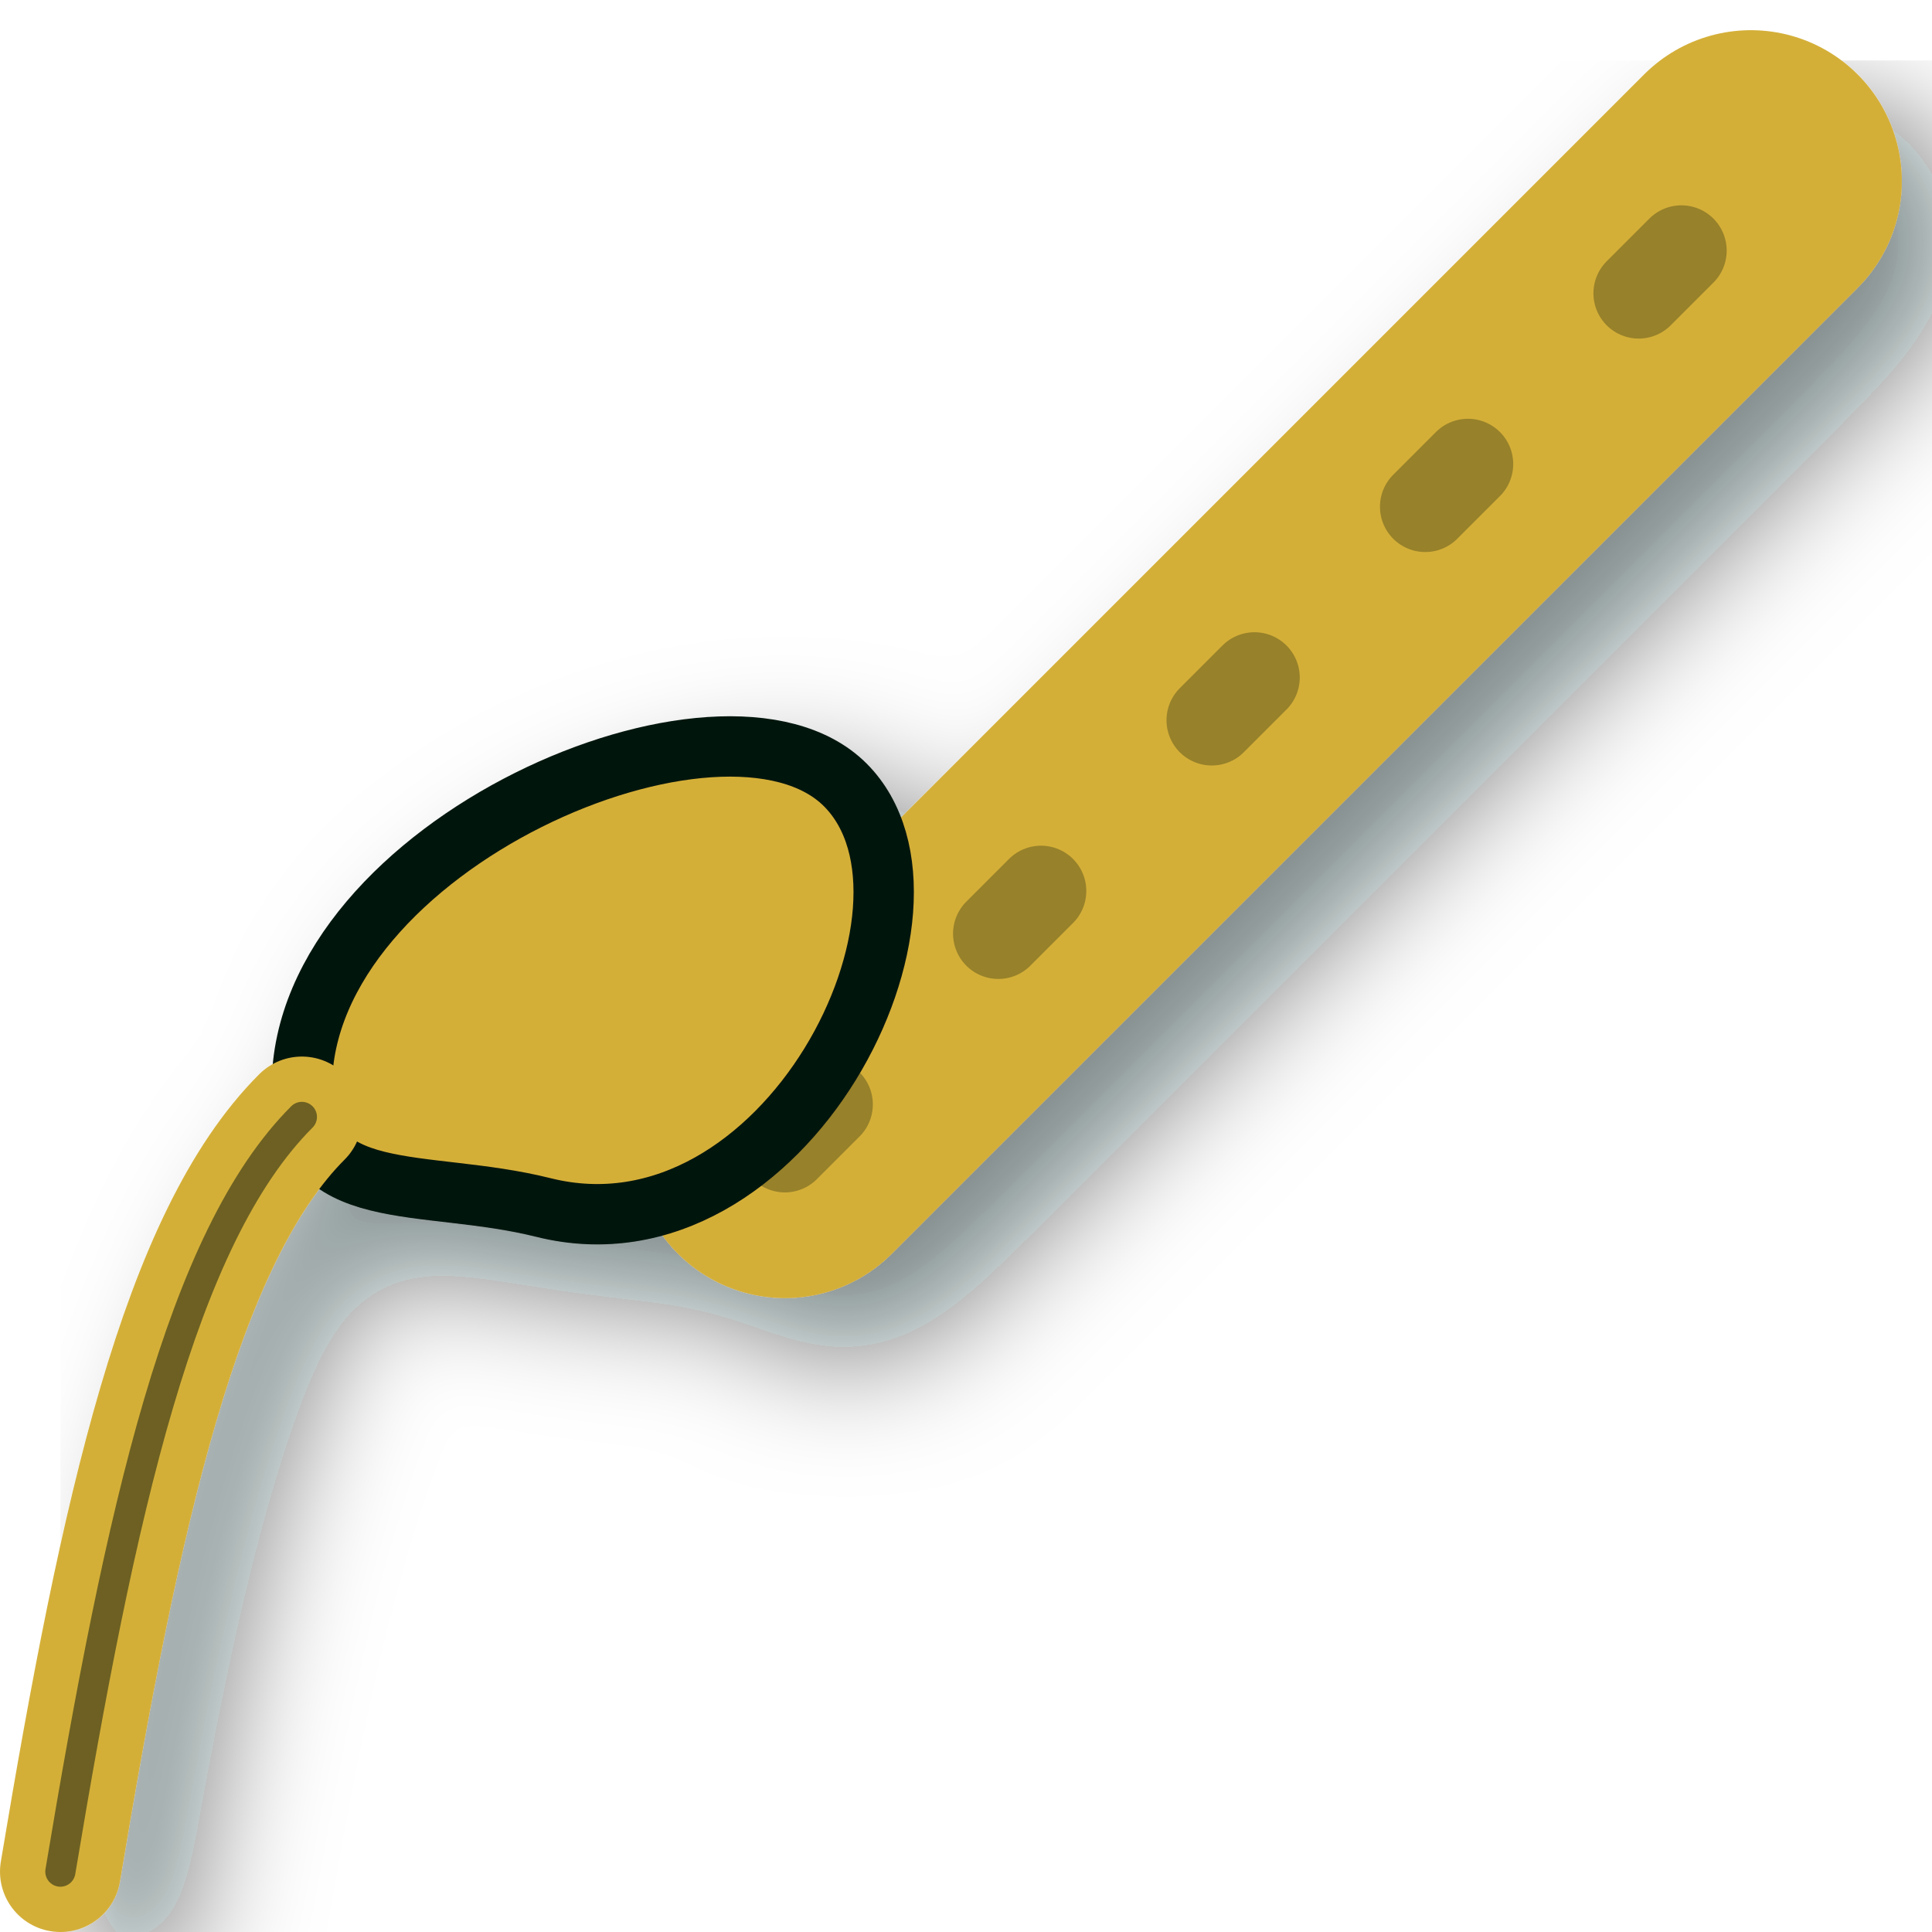
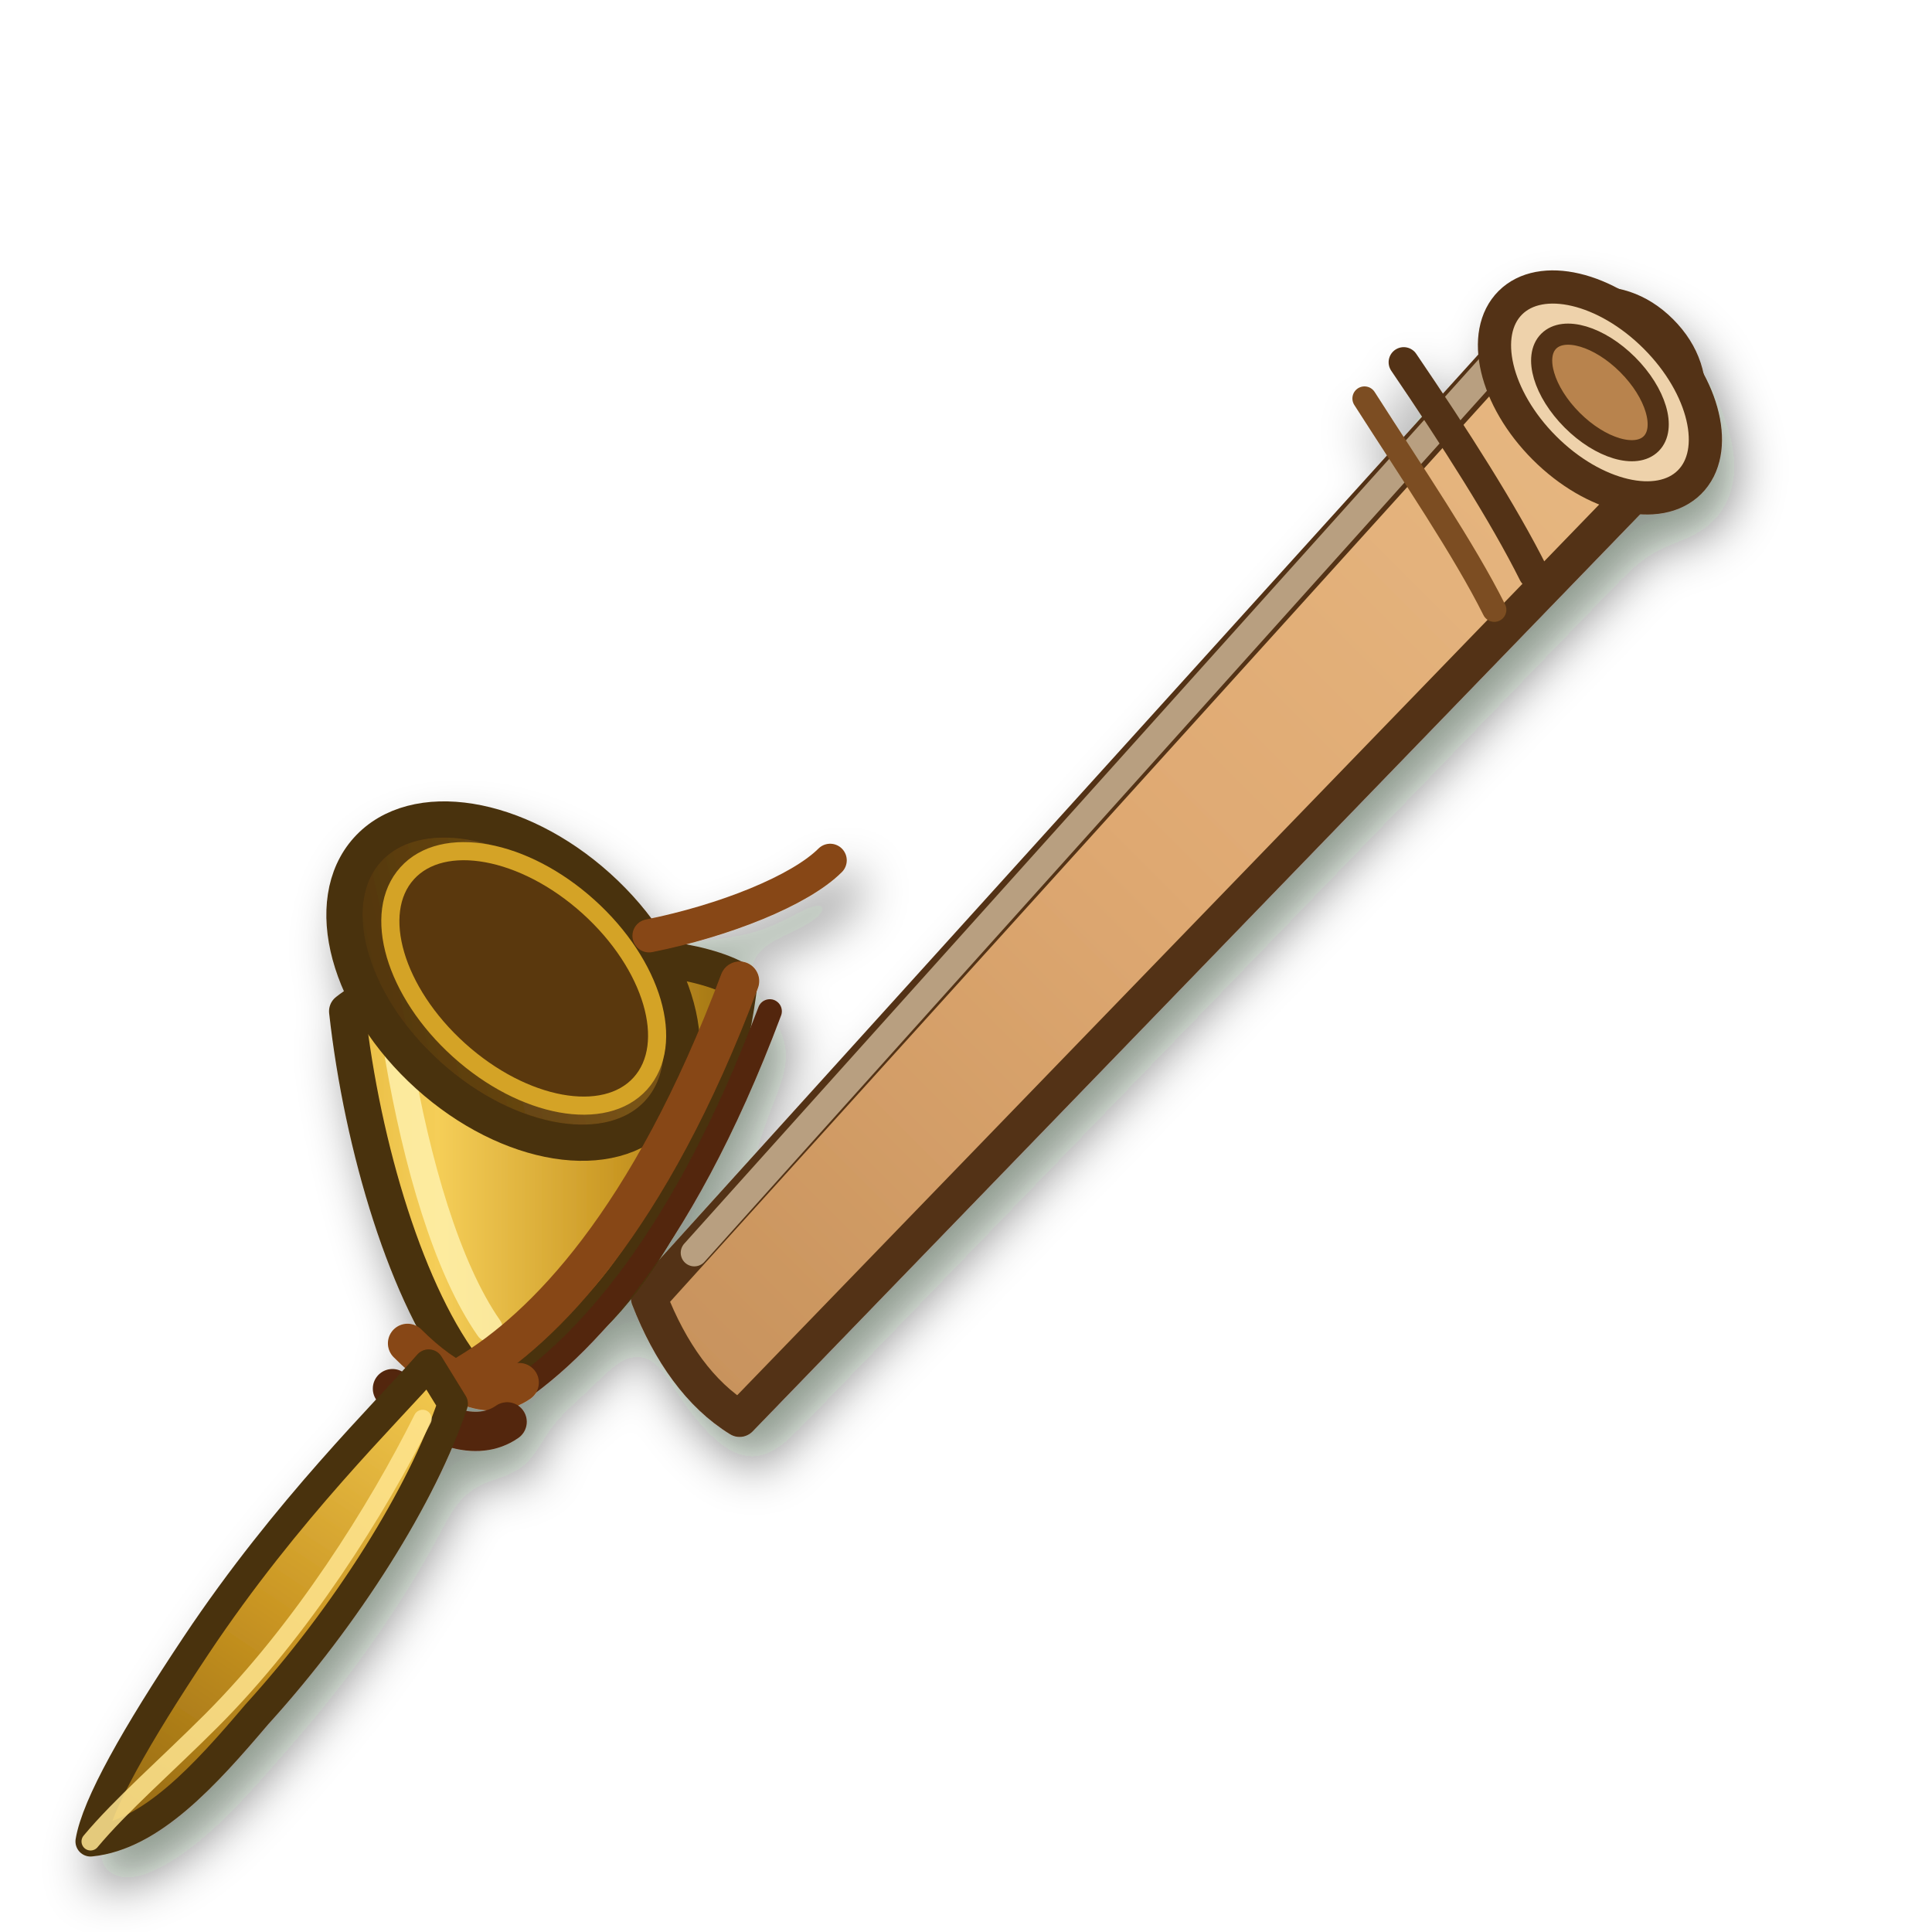
- <svg xmlns="http://www.w3.org/2000/svg" viewBox="0 0 32 32" width="32" height="32">
-   <g transform="translate(1, 1)" filter="drop-shadow(1px 1px 1px rgba(6, 19, 13, 0.5))">
-     <line x1="12" y1="18" x2="28" y2="2" stroke="#d4af37" stroke-width="5" stroke-linecap="round" />
-     <line x1="12" y1="18" x2="28" y2="2" stroke="#06130D" stroke-width="1.5" stroke-dasharray="1 4" stroke-linecap="round" opacity="0.3" />
-     <path d="M4,17 C4,13 11,10 13,12 C15,14 12,20 8,19 C6,18.5 4,19 4,17 Z" fill="#d4af37" stroke="#06130D" stroke-width="1" />
-     <path d="M4,17.5 C2,19.5 1,24 0,30" fill="none" stroke="#d4af37" stroke-width="2" stroke-linecap="round" />
-     <path d="M4,17.5 C2,19.5 1,24 0,30" fill="none" stroke="#06130D" stroke-width="0.5" stroke-linecap="round" opacity="0.5" />
+ <svg xmlns="http://www.w3.org/2000/svg" viewBox="0 0 64 64" width="32" height="32" fill="none">
+   <defs>
+     <linearGradient id="bambuGrad" x1="20" y1="45" x2="55" y2="10" gradientUnits="userSpaceOnUse">
+       <stop offset="0%" stop-color="#c6915b" />
+       <stop offset="50%" stop-color="#dfa972" />
+       <stop offset="100%" stop-color="#e8ba84" />
+     </linearGradient>
+     <linearGradient id="bambuShade" x1="22" y1="30" x2="16" y2="38" gradientUnits="userSpaceOnUse">
+       <stop offset="0%" stop-color="#eed2ab" />
+       <stop offset="60%" stop-color="#dfa972" />
+       <stop offset="100%" stop-color="#b47c45" />
+     </linearGradient>
+     <linearGradient id="emasNyamplungan" x1="10" y1="35" x2="25" y2="35" gradientUnits="userSpaceOnUse">
+       <stop offset="0%" stop-color="#e2b43b" />
+       <stop offset="30%" stop-color="#f5ce58" />
+       <stop offset="70%" stop-color="#c99723" />
+       <stop offset="100%" stop-color="#9a6e13" />
+     </linearGradient>
+     <linearGradient id="lubangMalam" x1="12" y1="30" x2="19" y2="35" gradientUnits="userSpaceOnUse">
+       <stop offset="0%" stop-color="#4e330a" />
+       <stop offset="100%" stop-color="#785317" />
+     </linearGradient>
+     <linearGradient id="cucukGrad" x1="14" y1="46" x2="4" y2="61" gradientUnits="userSpaceOnUse">
+       <stop offset="0%" stop-color="#f0c64d" />
+       <stop offset="50%" stop-color="#c99522" />
+       <stop offset="100%" stop-color="#936710" />
+     </linearGradient>
+     <filter id="softShadow" x="-10%" y="-10%" width="130%" height="130%">
+       <feDropShadow dx="0.5" dy="1" stdDeviation="0.8" flood-color="#06130D" flood-opacity="0.45" />
+     </filter>
+   </defs>
+   <g filter="url(#softShadow)">
+     <path d="M 21.5,43 L 50,11.5 C 51.5,10 53.5,9.5 55,11 C 56.5,12.5 56,14.5 54.5,16 L 24.5,47 C 23.2,46.2 22.2,44.8 21.5,43 Z" fill="url(#bambuGrad)" stroke="#533314" stroke-width="1.2" stroke-linejoin="round" />
+     <path d="M 23,41.5 L 49.5,12" stroke="#fce7c8" stroke-width="0.9" stroke-linecap="round" opacity="0.6" />
+     <ellipse cx="53" cy="13" rx="2.6" ry="4.2" transform="rotate(-45 53 13)" fill="#eed2ab" stroke="#533314" stroke-width="1.1" />
+     <ellipse cx="53" cy="13" rx="1.3" ry="2.4" transform="rotate(-45 53 13)" fill="#b8834d" stroke="#533314" stroke-width="0.7" />
+     <path d="M 46.5,12 C 48.2,14.5 49.8,17 50.8,19" stroke="#533314" stroke-width="1" stroke-linecap="round" fill="none" />
+     <path d="M 45.2,13.2 C 46.8,15.7 48.5,18.2 49.5,20.2" stroke="#7c4e20" stroke-width="0.8" stroke-linecap="round" fill="none" />
+     <path d="M 11.5,33.5 C 12,38 13.5,43 15.5,45.5 C 16.5,46 17.5,45.5 18.5,44.5 C 21.5,42.5 24,37 24.5,32.5 C 22,31 14,31.5 11.5,33.5 Z" fill="url(#emasNyamplungan)" stroke="#4a300a" stroke-width="1.2" stroke-linejoin="round" />
+     <path d="M 13.2,35 C 13.8,38.5 14.8,42 16.2,44" stroke="#fff3b0" stroke-width="0.9" stroke-linecap="round" fill="none" opacity="0.8" />
+     <ellipse cx="17" cy="32.5" rx="4.2" ry="6.5" transform="rotate(-48 17 32.5)" fill="url(#lubangMalam)" stroke="#4a300a" stroke-width="1.2" />
+     <ellipse cx="17.3" cy="32.7" rx="3.2" ry="5.2" transform="rotate(-48 17 32.5)" fill="#5a380a" stroke="#d4a327" stroke-width="0.6" />
+     <path d="M 21.5,31 C 24,30.5 26.5,29.5 27.5,28.5" stroke="#874716" stroke-width="1.1" stroke-linecap="round" fill="none" />
+     <path d="M 15.5,45.5 C 18,44 21.5,40.5 24.5,32.5" stroke="#874716" stroke-width="1.3" stroke-linecap="round" fill="none" />
+     <path d="M 16.5,46.5 C 19,45 22.5,41.5 25.5,33.5" stroke="#532707" stroke-width="0.8" stroke-linecap="round" fill="none" />
+     <path d="M 13.5,44.5 C 14.8,45.8 16.2,46.5 17.2,45.8" stroke="#874716" stroke-width="1.3" stroke-linecap="round" fill="none" />
+     <path d="M 13,46 C 14.3,47.3 15.8,47.8 16.8,47.1" stroke="#532707" stroke-width="1.3" stroke-linecap="round" fill="none" />
+     <path d="M 15,46.5 C 14,49.5 11.5,53.5 8.5,56.8 C 6.8,58.8 5,60.8 3,61 C 3.2,59.8 4.5,57.5 6.5,54.5 C 9.5,50 12.8,46.8 14.2,45.2 Z" fill="url(#cucukGrad)" stroke="#4a300a" stroke-width="1" stroke-linejoin="round" stroke-linecap="round" />
+     <path d="M 14,47 C 12.5,50 10,54 7,57 C 5.5,58.5 4,59.8 3,61" stroke="#ffe58f" stroke-width="0.6" stroke-linecap="round" fill="none" opacity="0.85" />
  </g>
</svg>
